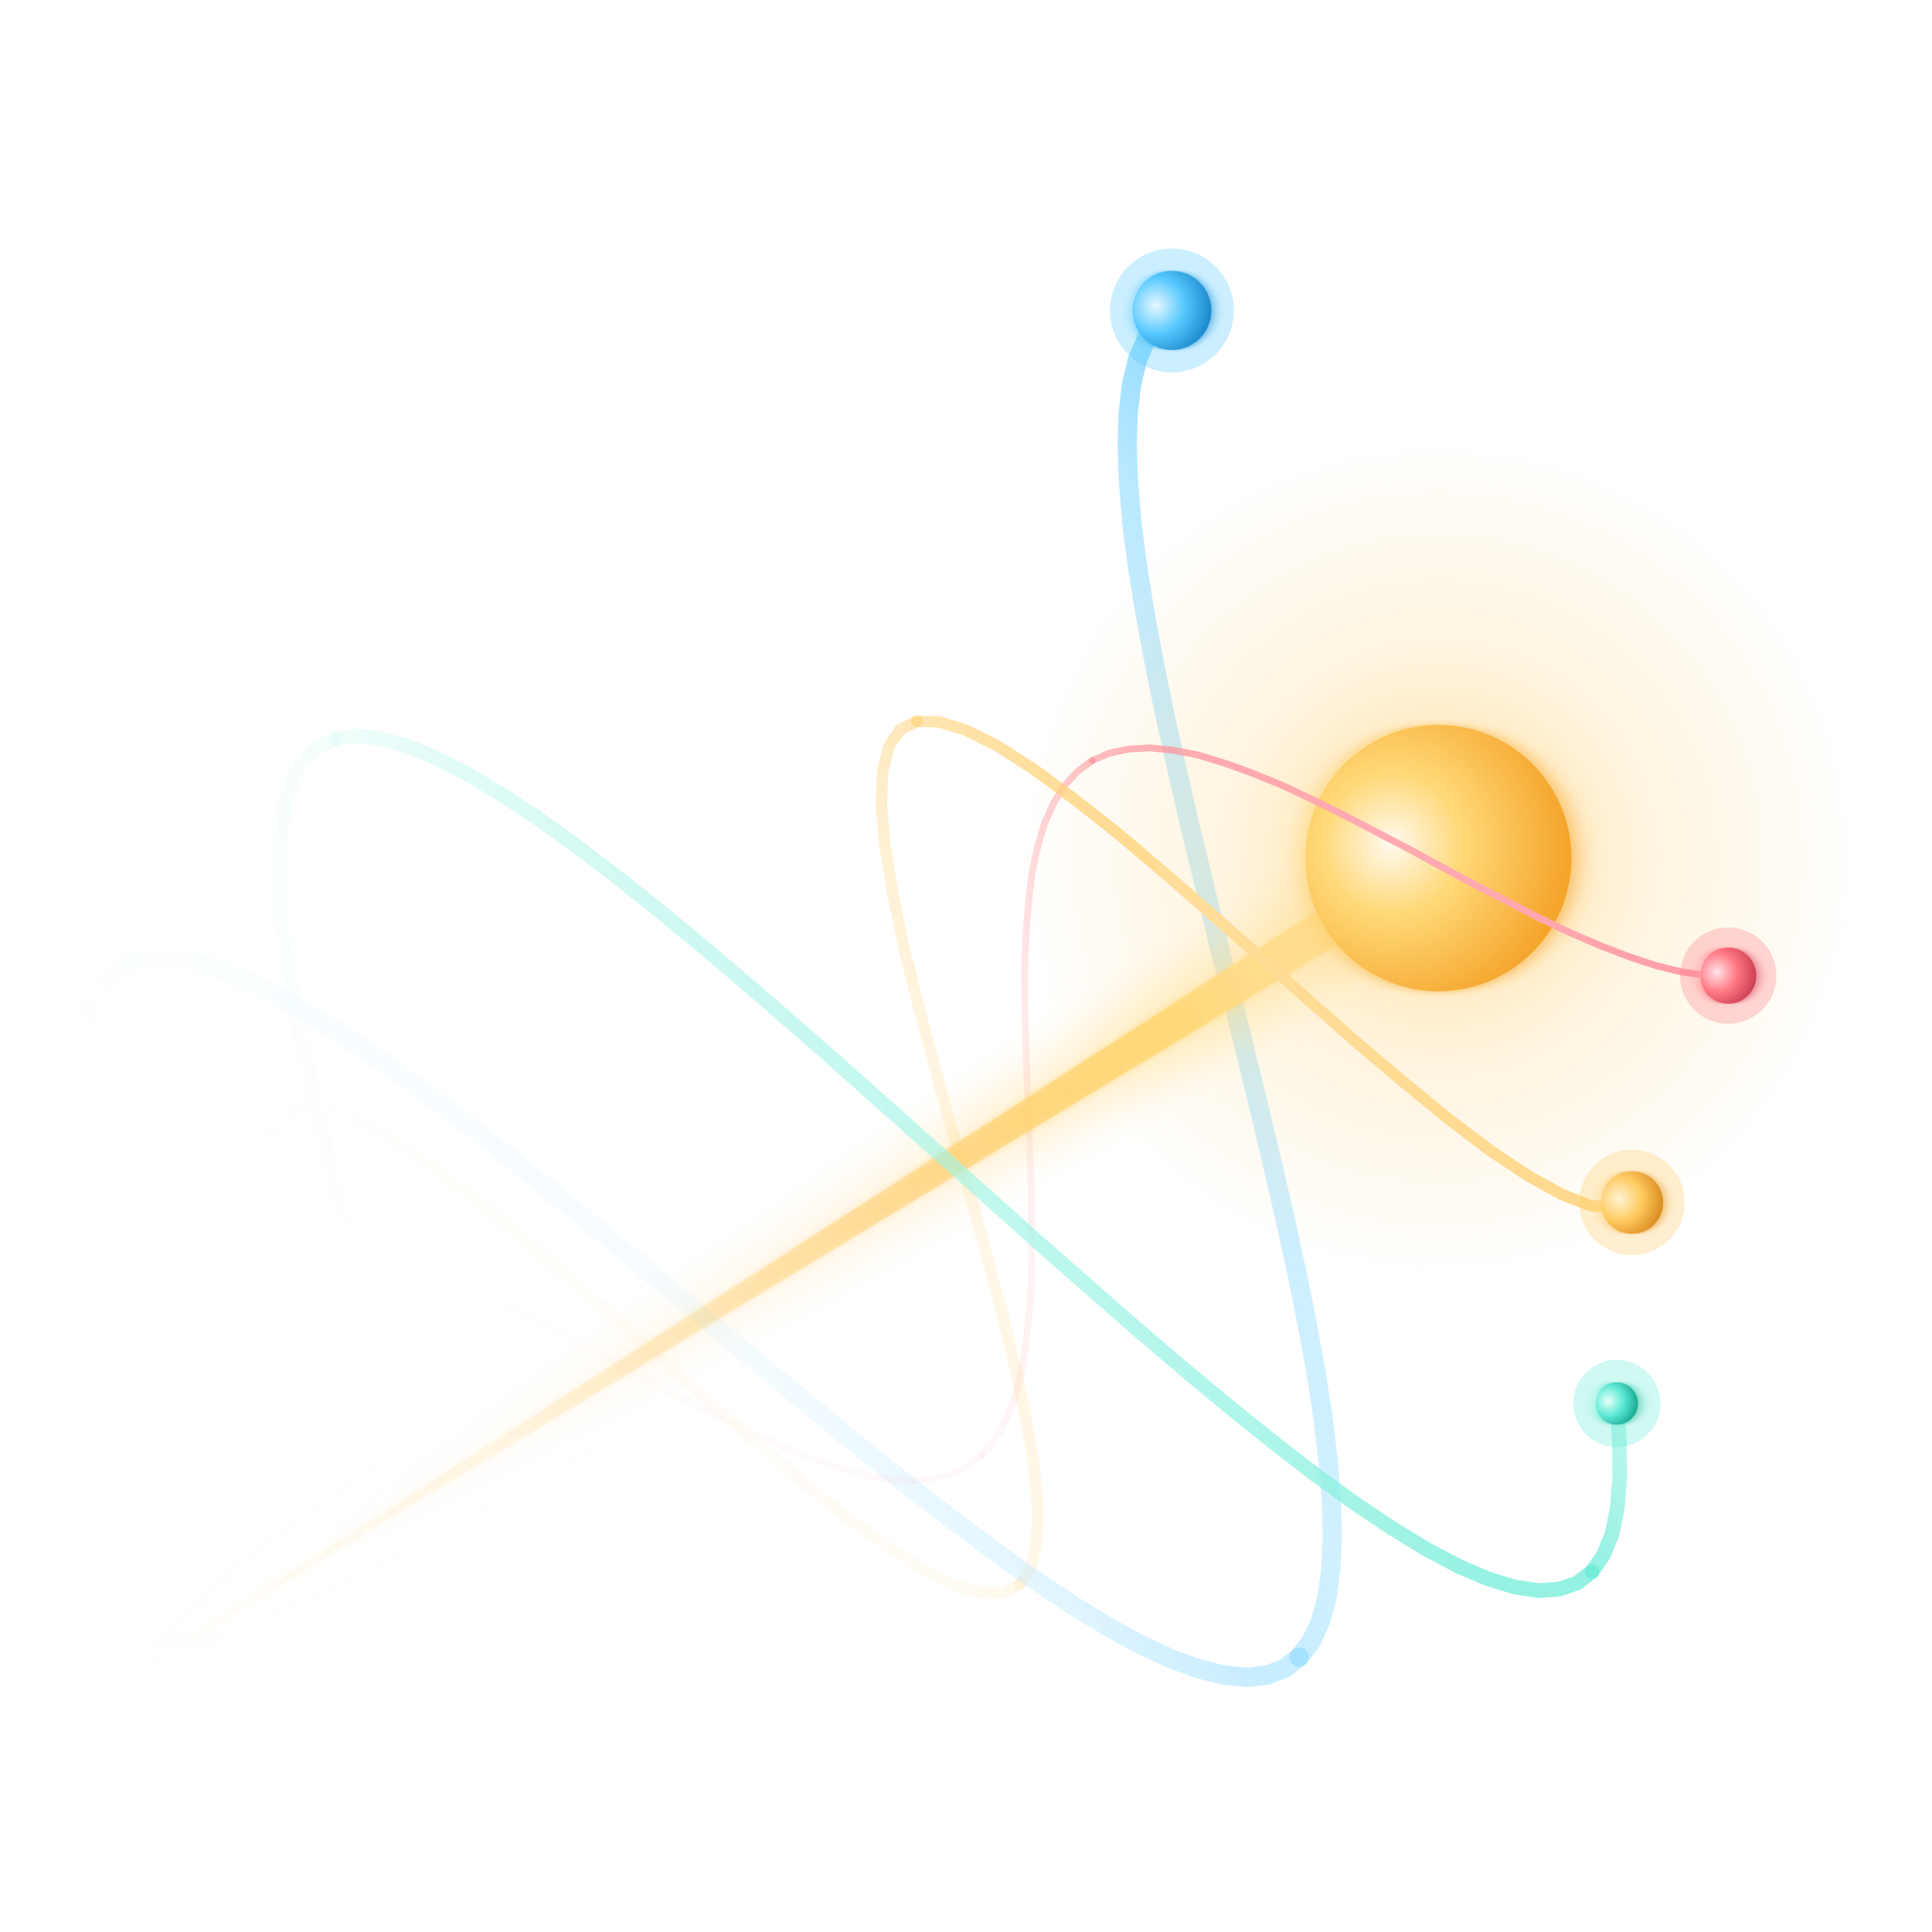
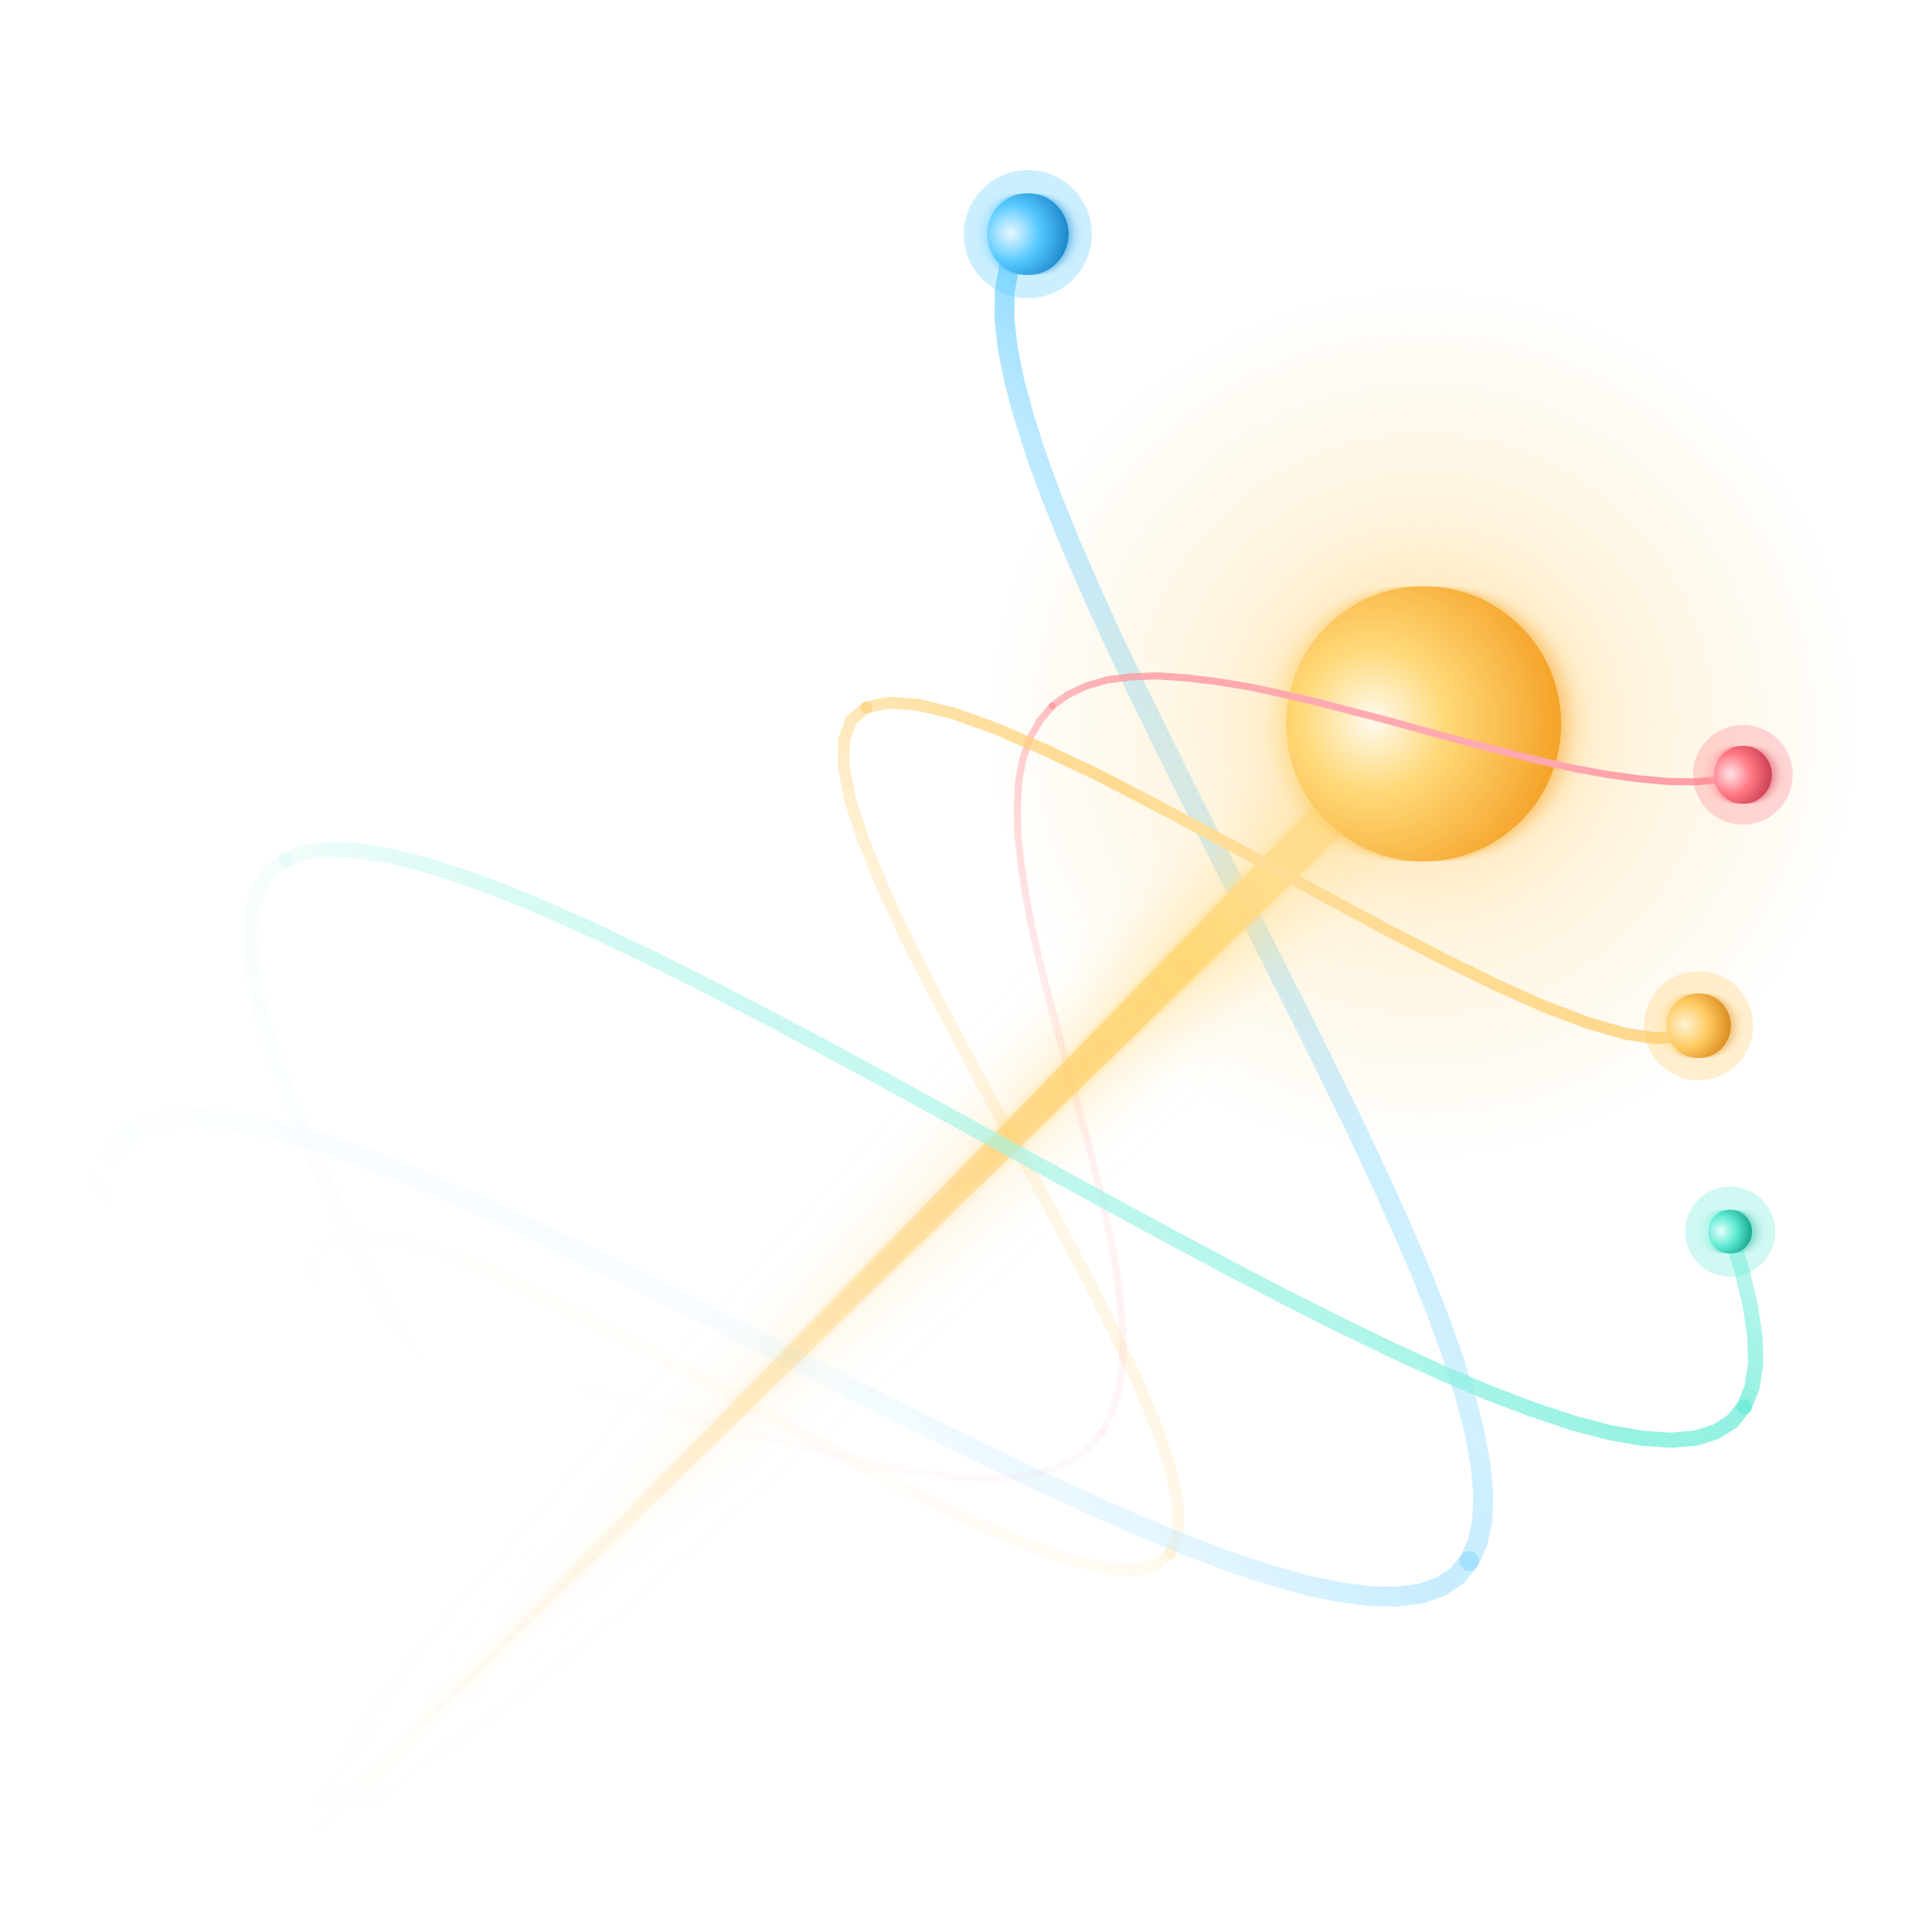
<svg xmlns="http://www.w3.org/2000/svg" width="512" height="512" aria-label="Commit Trail logo" viewBox="0 0 512 512">
  <defs>
    <linearGradient id="ts" x1="-340" x2="0" y1="0" y2="0" gradientUnits="userSpaceOnUse">
      <stop offset="0" stop-color="#ffca61" stop-opacity="0" />
      <stop offset=".3" stop-color="#ffca61" stop-opacity=".1" />
      <stop offset=".6" stop-color="#ffca61" stop-opacity=".4" />
      <stop offset=".8" stop-color="#ffd978" stop-opacity=".8" />
      <stop offset="1" stop-color="#fff1cc" />
    </linearGradient>
    <linearGradient id="gab" x1="-270" x2="14" y1="0" y2="0" gradientUnits="userSpaceOnUse">
      <stop offset="0" stop-color="#55c8ff" stop-opacity=".5" />
      <stop offset=".1" stop-color="#78d3ff" stop-opacity=".8" />
      <stop offset=".3" stop-color="#9cdfff" />
      <stop offset=".4" stop-color="#92dbff" stop-opacity=".9" />
      <stop offset=".5" stop-color="#60cbff" stop-opacity=".7" />
      <stop offset=".6" stop-color="#55c8ff" stop-opacity=".4" />
      <stop offset=".8" stop-color="#55c8ff" stop-opacity=".3" />
      <stop offset=".9" stop-color="#55c8ff" stop-opacity=".4" />
      <stop offset="1" stop-color="#55c8ff" stop-opacity=".7" />
    </linearGradient>
    <linearGradient id="gfb" x1="-270" x2="14" y1="0" y2="0" gradientUnits="userSpaceOnUse">
      <stop offset="0" stop-color="#fff" stop-opacity="0" />
      <stop offset=".3" stop-color="#fff" stop-opacity=".1" />
      <stop offset=".5" stop-color="#fff" stop-opacity=".5" />
      <stop offset=".8" stop-color="#fff" />
      <stop offset="1" stop-color="#fff" />
    </linearGradient>
    <linearGradient id="gaa" x1="-250" x2="-4" y1="0" y2="0" gradientUnits="userSpaceOnUse">
      <stop offset="0" stop-color="#ffca61" stop-opacity=".5" />
      <stop offset=".1" stop-color="#ffd37c" stop-opacity=".8" />
      <stop offset=".2" stop-color="#ffdd98" />
      <stop offset=".3" stop-color="#ffdb92" stop-opacity=".9" />
      <stop offset=".3" stop-color="#ffce6c" stop-opacity=".7" />
      <stop offset=".4" stop-color="#ffca61" stop-opacity=".5" />
      <stop offset=".5" stop-color="#ffca61" stop-opacity=".3" />
      <stop offset=".6" stop-color="#ffca61" stop-opacity=".4" />
      <stop offset=".7" stop-color="#ffca61" stop-opacity=".6" />
      <stop offset=".8" stop-color="#ffd786" stop-opacity=".9" />
      <stop offset=".8" stop-color="#ffde9a" />
      <stop offset=".9" stop-color="#ffd88a" stop-opacity=".9" />
      <stop offset="1" stop-color="#ffca61" stop-opacity=".7" />
    </linearGradient>
    <linearGradient id="gfa" x1="-250" x2="-4" y1="0" y2="0" gradientUnits="userSpaceOnUse">
      <stop offset="0" stop-color="#fff" stop-opacity="0" />
      <stop offset=".3" stop-color="#fff" stop-opacity=".1" />
      <stop offset=".5" stop-color="#fff" stop-opacity=".5" />
      <stop offset=".8" stop-color="#fff" />
      <stop offset="1" stop-color="#fff" />
    </linearGradient>
    <linearGradient id="gac" x1="-230" x2="40" y1="0" y2="0" gradientUnits="userSpaceOnUse">
      <stop offset="0" stop-color="#ffa3ac" stop-opacity=".9" />
      <stop offset=".1" stop-color="#ffadb4" />
      <stop offset=".2" stop-color="#ff949e" stop-opacity=".8" />
      <stop offset=".3" stop-color="#ff7884" stop-opacity=".6" />
      <stop offset=".4" stop-color="#ff7884" stop-opacity=".3" />
      <stop offset=".5" stop-color="#ff7884" stop-opacity=".3" />
      <stop offset=".6" stop-color="#ff7884" stop-opacity=".5" />
      <stop offset=".7" stop-color="#ff8b96" stop-opacity=".8" />
      <stop offset=".8" stop-color="#ffaab2" />
      <stop offset=".9" stop-color="#ffa8b0" />
      <stop offset="1" stop-color="#ff8893" stop-opacity=".8" />
    </linearGradient>
    <linearGradient id="gfc" x1="-230" x2="40" y1="0" y2="0" gradientUnits="userSpaceOnUse">
      <stop offset="0" stop-color="#fff" stop-opacity="0" />
      <stop offset=".3" stop-color="#fff" stop-opacity=".1" />
      <stop offset=".5" stop-color="#fff" stop-opacity=".5" />
      <stop offset=".8" stop-color="#fff" />
      <stop offset="1" stop-color="#fff" />
    </linearGradient>
    <linearGradient id="gam" x1="-262" x2="-30" y1="0" y2="0" gradientUnits="userSpaceOnUse">
      <stop offset="0" stop-color="#5eead4" stop-opacity=".3" />
      <stop offset=".1" stop-color="#5eead4" stop-opacity=".4" />
      <stop offset=".3" stop-color="#5eead4" stop-opacity=".6" />
      <stop offset=".4" stop-color="#8af0e0" stop-opacity=".9" />
      <stop offset=".6" stop-color="#a1f4e6" />
      <stop offset=".7" stop-color="#93f2e2" stop-opacity=".9" />
      <stop offset=".9" stop-color="#67ebd6" stop-opacity=".7" />
      <stop offset="1" stop-color="#5eead4" stop-opacity=".4" />
    </linearGradient>
    <linearGradient id="gfm" x1="-262" x2="-30" y1="0" y2="0" gradientUnits="userSpaceOnUse">
      <stop offset="0" stop-color="#fff" stop-opacity="0" />
      <stop offset=".3" stop-color="#fff" stop-opacity=".1" />
      <stop offset=".5" stop-color="#fff" stop-opacity=".5" />
      <stop offset=".8" stop-color="#fff" />
      <stop offset="1" stop-color="#fff" />
    </linearGradient>
    <radialGradient id="sun" cx="38%" cy="36%" r="66%">
      <stop offset="0" stop-color="#fffaf0" />
      <stop offset=".4" stop-color="#ffd978" />
      <stop offset="1" stop-color="#f5a52c" />
    </radialGradient>
    <radialGradient id="sg">
      <stop offset="0" stop-color="#ffca61" stop-opacity=".6" />
      <stop offset=".5" stop-color="#ffca61" stop-opacity=".2" />
      <stop offset="1" stop-color="#ffca61" stop-opacity="0" />
    </radialGradient>
    <radialGradient id="db" cx="36%" cy="34%" r="72%">
      <stop offset="0" stop-color="#e8f8ff" />
      <stop offset=".5" stop-color="#55c8ff" />
      <stop offset="1" stop-color="#1b86c9" />
    </radialGradient>
    <radialGradient id="da" cx="36%" cy="34%" r="72%">
      <stop offset="0" stop-color="#fff3d4" />
      <stop offset=".5" stop-color="#ffca61" />
      <stop offset="1" stop-color="#d98a1e" />
    </radialGradient>
    <radialGradient id="dc" cx="36%" cy="34%" r="72%">
      <stop offset="0" stop-color="#ffe4e7" />
      <stop offset=".5" stop-color="#ff7884" />
      <stop offset="1" stop-color="#c93e52" />
    </radialGradient>
    <radialGradient id="dm" cx="36%" cy="34%" r="72%">
      <stop offset="0" stop-color="#e6fffa" />
      <stop offset=".5" stop-color="#5eead4" />
      <stop offset="1" stop-color="#17a58e" />
    </radialGradient>
    <mask id="mkb" width="324" height="304" x="-290" y="-152" maskUnits="userSpaceOnUse">
      <path fill="url(#gfb)" d="M-270-144H14v288h-284z" />
    </mask>
    <mask id="mka" width="286" height="212" x="-270" y="-106" maskUnits="userSpaceOnUse">
      <path fill="url(#gfa)" d="M-250-98H-4V98h-246z" />
    </mask>
    <mask id="mkc" width="310" height="156" x="-250" y="-78" maskUnits="userSpaceOnUse">
      <path fill="url(#gfc)" d="M-230-70H40V70h-270z" />
    </mask>
    <mask id="mkm" width="272" height="340" x="-282" y="-170" maskUnits="userSpaceOnUse">
      <path fill="url(#gfm)" d="M-262-162h232v324h-232z" />
    </mask>
    <filter id="glow" width="200%" height="200%" x="-50%" y="-50%">
      <feGaussianBlur result="b" stdDeviation="2.2" />
      <feMerge>
        <feMergeNode in="b" />
        <feMergeNode in="SourceGraphic" />
      </feMerge>
    </filter>
    <filter id="soft" width="200%" height="200%" x="-50%" y="-50%">
      <feGaussianBlur result="b" stdDeviation="1" />
      <feMerge>
        <feMergeNode in="b" />
        <feMergeNode in="SourceGraphic" />
      </feMerge>
    </filter>
    <filter id="haze" width="140%" height="700%" x="-20%" y="-300%">
      <feGaussianBlur stdDeviation="6" />
    </filter>
  </defs>
-   <g transform="translate(-12.8 -54.7) scale(1.216)">
-     <g fill="none" stroke-linecap="round" transform="translate(324 232) rotate(-32)">
+   <g transform="translate(-30.0 -99.8) scale(1.257)">
+     <g fill="none" stroke-linecap="round" transform="translate(324 232) rotate(-45)">
      <g mask="url(#mkb)">
        <g>
          <path stroke="url(#gab)" stroke-width="4.2" d="m-270-125.5 4-3.3 4-2.1 4-1 4 .1" />
          <path stroke="url(#gab)" stroke-width="4.2" d="m-118 131.6 4-1.5 4-2.6 4-3.7 4-4.8 4-5.8 4-6.8 4-7.7 4-8.5 4-9.3 4-10.1 4-10.6 4-11.2 4-11.6 4-11.9 4-12.1 4-12.2 4-12.3 4-12.1 4-12 4-11.6 4-11.3 4-10.7 4-10.2 4-9.5 4-8.7 4-7.8 4-7 4-6 4-5 4-3.9 4-2.8 4-1.7 4-.6" />
        </g>
      </g>
      <g mask="url(#mka)">
        <g>
          <path stroke="url(#gaa)" stroke-width="2.5" d="m-250-81.8 4-3.2 4.1-1" />
          <path stroke="url(#gaa)" stroke-width="2.5" d="m-161.3 85.9 4.1-1.9 4-4 4-6 4.1-8 4-9.6 4-11 4.1-12.2 4-13 4-13.6 4-13.7 4.1-13.5 4-13 4-12.2 4.1-11 4-9.5 4-7.9 4.1-6 4-3.9 4-1.8 4.1.4" />
        </g>
      </g>
      <g mask="url(#mkc)">
        <g>
          <path stroke="url(#gac)" stroke-width="1.5" d="m-153.4 57.6 4-1.3 4-2 4.1-2.9 4-3.7 4-4.4 4-5 4.1-5.5 4-6.1 4-6.5 4.1-6.7 4-7 4-7 4.1-7.1 4-6.9 4-6.8 4-6.4 4.1-6 4-5.4 4-5 4.1-4.2 4-3.6 4-2.7 4.1-2 4-1.1 4-.3" />
        </g>
      </g>
      <g mask="url(#mkm)">
        <g>
          <path stroke="url(#gam)" stroke-width="3.2" d="m-262 0 4-13.8 4-13.7 4-13.4 4-13.1 4-12.6 4-12.1 4-11.4 4-10.7 4-9.8 4-8.8 4-7.9 4-6.7 4-5.6 4-4.5 4-3.2 4-2 4-.7 4 .6" />
          <path stroke="url(#gam)" stroke-width="3.2" d="m-54 149.6 4-1.7 4-2.9 4-4.2 4-5.4 4-6.5 4-7.5" />
        </g>
      </g>
      <path fill="url(#ts)" d="m-340 0 330-11v22Z" filter="url(#haze)" opacity=".5" />
      <path fill="url(#ts)" d="M-340 0-8-4.5v9Z" filter="url(#soft)" />
      <circle r="92" fill="url(#sg)" />
      <circle r="29" fill="url(#sun)" filter="url(#glow)" />
      <g mask="url(#mkb)">
        <g>
          <path stroke="url(#gab)" stroke-width="4.2" d="m-254-131.8 4 1.3 4 2.4 4 3.5 4 4.6 4 5.6 4 6.6 4 7.5 4 8.4 4 9.2 4 9.9 4 10.5 4 11.1 4 11.5 4 11.9 4 12.1 4 12.2 4 12.3 4 12.1 4 12 4 11.8 4 11.3 4 10.8 4 10.3 4 9.6 4 8.9 4 8 4 7.2 4 6.1 4 5.2 4 4.1 4 3.1 4 1.9 4 .8 4-.4" />
        </g>
      </g>
      <circle cx="14" cy="-132" r="13.5" fill="#55c8ff" opacity=".3" />
      <circle cx="14" cy="-132" r="8.6" fill="url(#db)" filter="url(#soft)" />
      <g mask="url(#mka)">
        <g>
          <path stroke="url(#gaa)" stroke-width="2.5" d="m-241.9-86 4 1.2 4 3.3 4.1 5.4 4 7.3 4 9.1 4.1 10.6 4 11.8 4 12.8 4.1 13.5 4 13.7 4 13.6 4.1 13.2 4 12.5 4 11.4 4.1 10 4 8.4 4 6.6 4.1 4.7 4 2.4 4 .4" />
          <path stroke="url(#gaa)" stroke-width="2.5" d="m-80.6-85.5 4 2.6 4 4.6 4.1 6.7 4 8.5 4 10.1 4.1 11.4 4 12.5 4 13.2 4.1 13.7 4 13.7 4 13.4 4.1 12.8 4 11.8 4 10.5 4.1 9.1 4 7.2 4 5.4 4.1 3.2 4 1.1" />
        </g>
      </g>
      <circle cx="-4" cy="86" r="11.5" fill="#ffca61" opacity=".3" />
      <circle cx="-4" cy="86" r="6.8" fill="url(#da)" filter="url(#soft)" />
      <g mask="url(#mkc)">
        <g>
          <path stroke="url(#gac)" stroke-width="1.5" d="m-230-34.1 4 6 4.1 6.3 4 6.7 4 7 4 7 4.1 7.1 4 6.9 4 6.8 4.1 6.5 4 6.1 4 5.6 4.1 5.1 4 4.4 4 3.7 4 3 4.1 2.1 4 1.3 4 .5 4.1-.4" />
          <path stroke="url(#gac)" stroke-width="1.5" d="m-52.7-58 4 .6 4.1 1.5 4 2.2 4 3.1 4.1 3.8 4 4.6 4 5.1 4.1 5.7 4 6.2 4 6.5 4 6.8 4.1 7 4 7.1 4 7 4.1 6.9 4 6.7 4 6.3 4.1 5.9 4 5.3 4 4.8 4 4.1 4.1 3.4 4 2.6" />
        </g>
      </g>
      <circle cx="40" cy="55.2" r="10.5" fill="#ff7884" opacity=".3" />
      <circle cx="40" cy="55.2" r="6.1" fill="url(#dc)" filter="url(#soft)" />
      <g mask="url(#mkm)">
        <g>
          <path stroke="url(#gam)" stroke-width="3.2" d="m-190-149.4 4 1.8 4 3.1 4 4.3 4 5.5 4 6.6 4 7.7 4 8.7 4 9.7 4 10.6 4 11.3 4 12 4 12.6 4 13 4 13.4 4 13.7 4 13.8 4 13.8 4 13.7 4 13.4 4 13.2 4 12.7 4 12.1 4 11.5 4 10.8 4 9.9 4 8.9 4 8 4 6.9 4 5.7 4 4.6 4 3.4 4 2.1 4 .9 4-.4" />
        </g>
      </g>
      <circle cx="-30" cy="121.4" r="9.5" fill="#5eead4" opacity=".3" />
      <circle cx="-30" cy="121.4" r="4.6" fill="url(#dm)" filter="url(#soft)" />
    </g>
  </g>
</svg>
